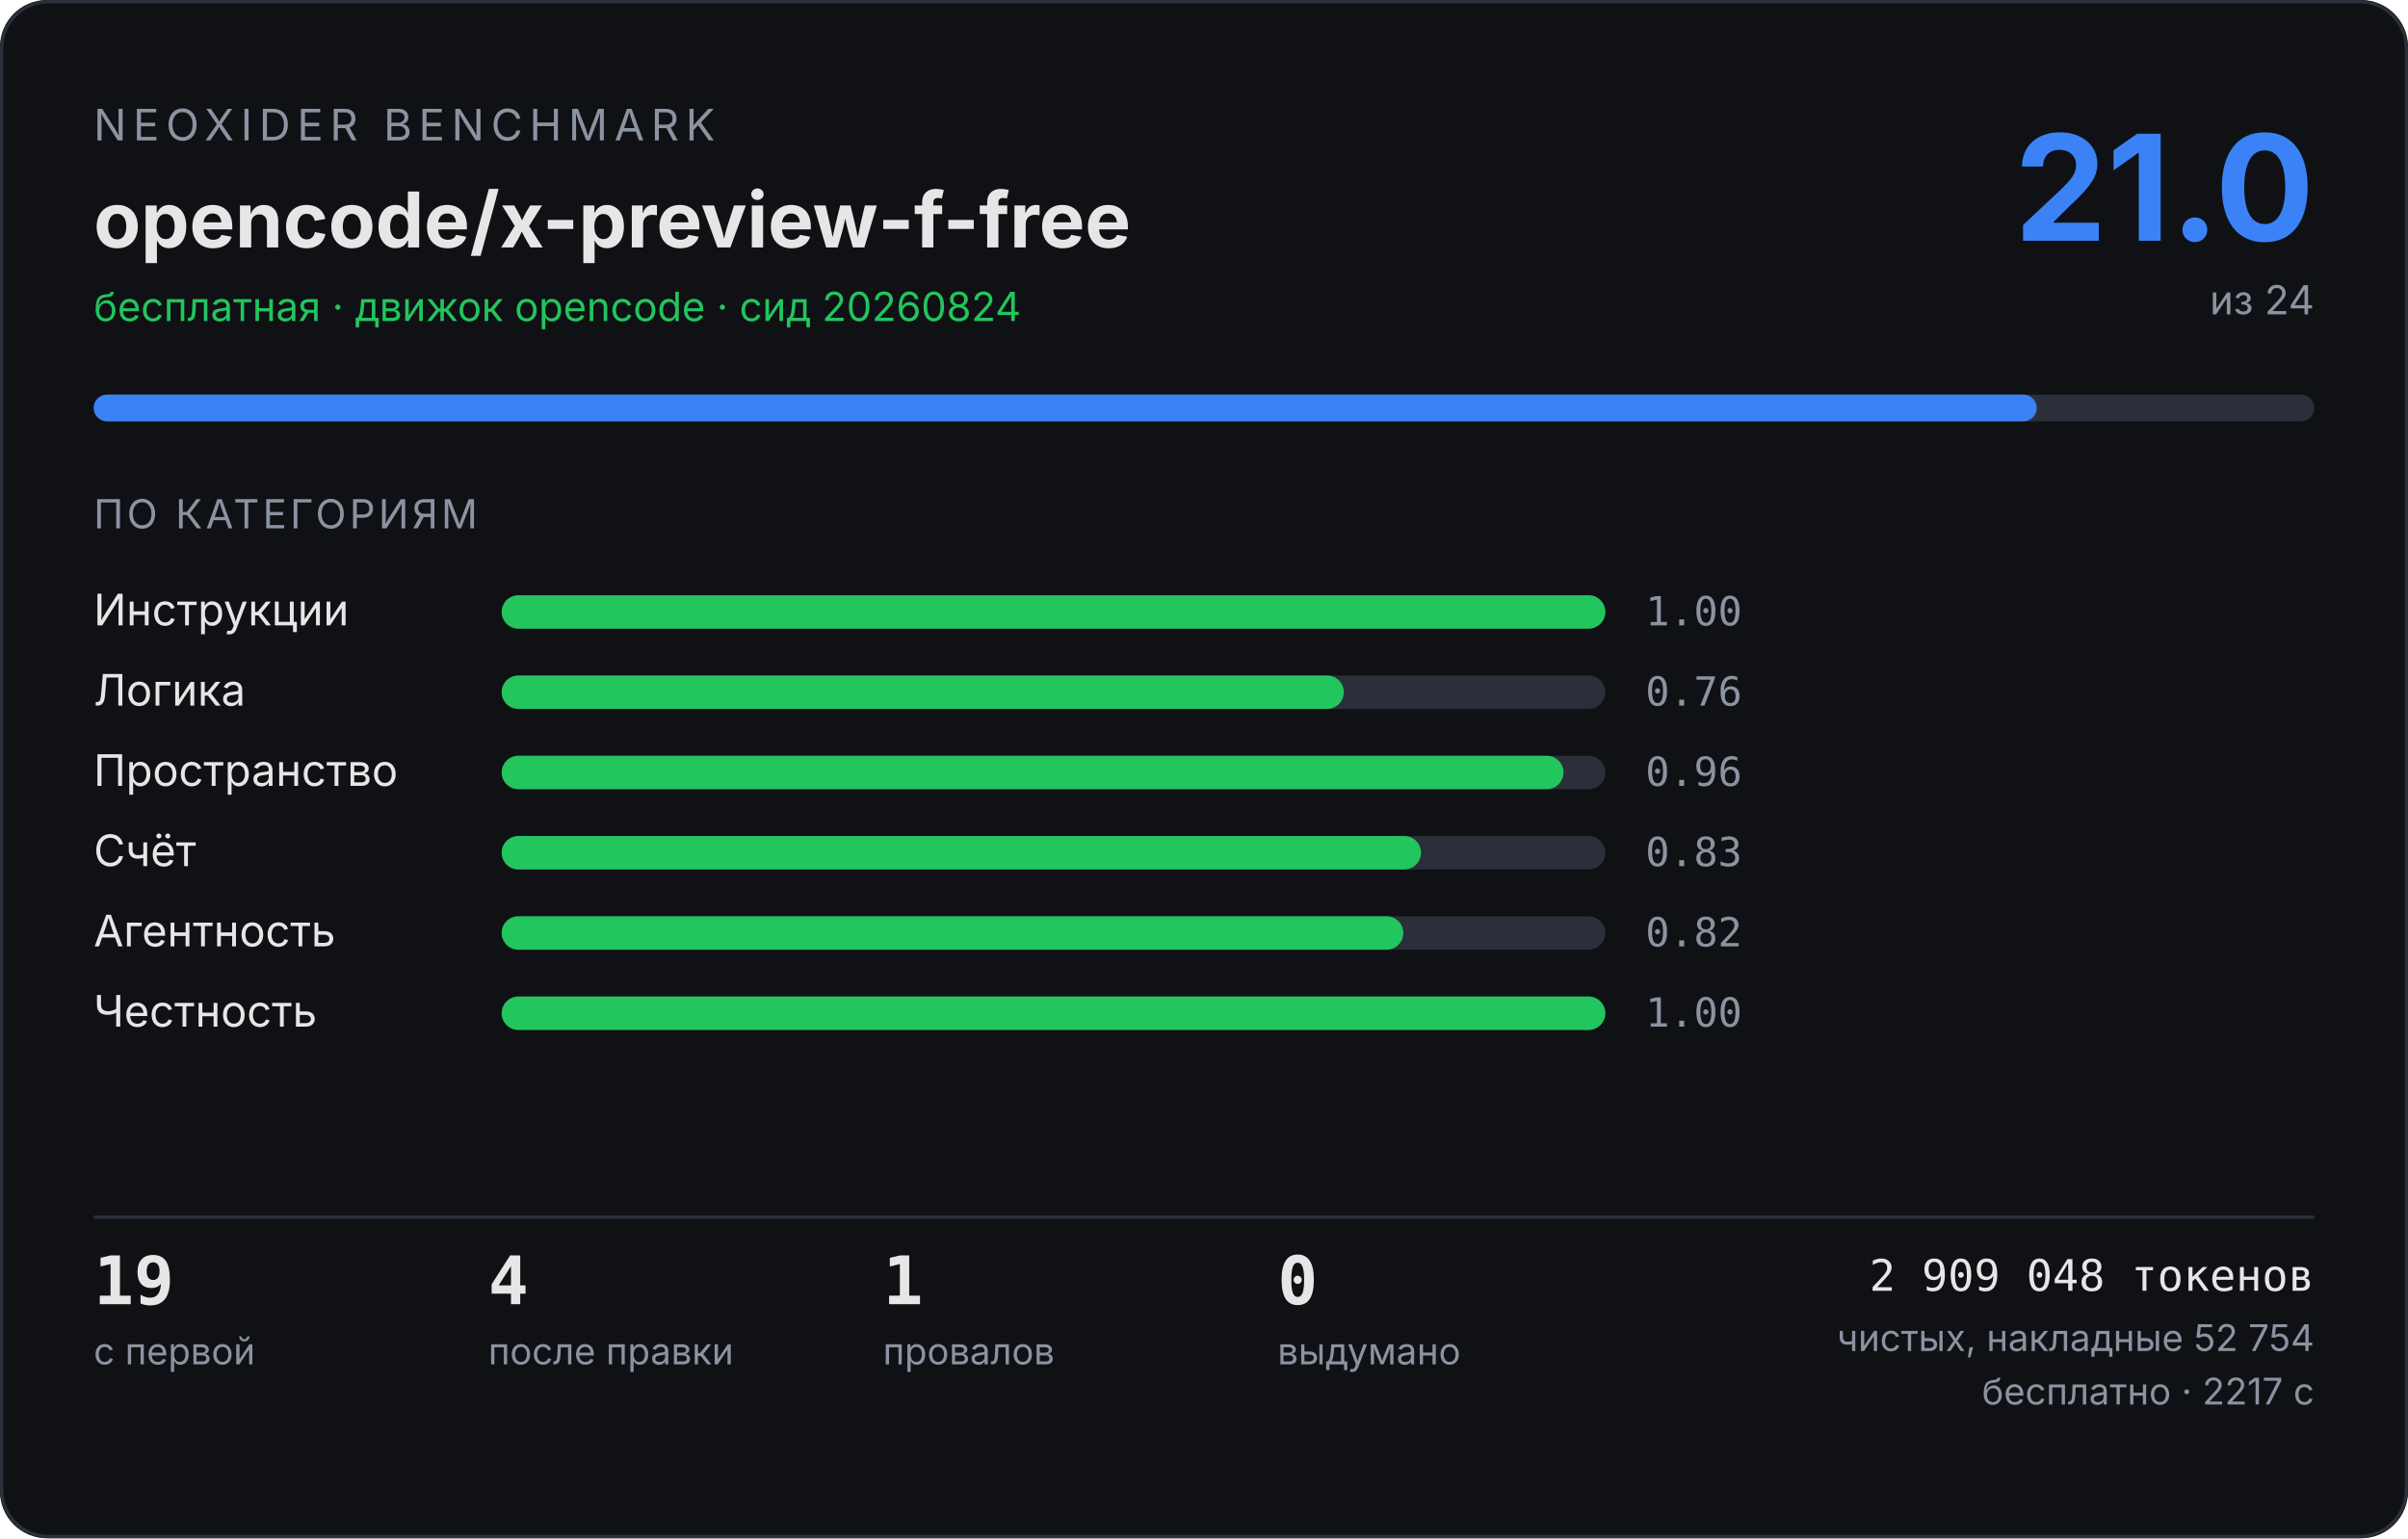
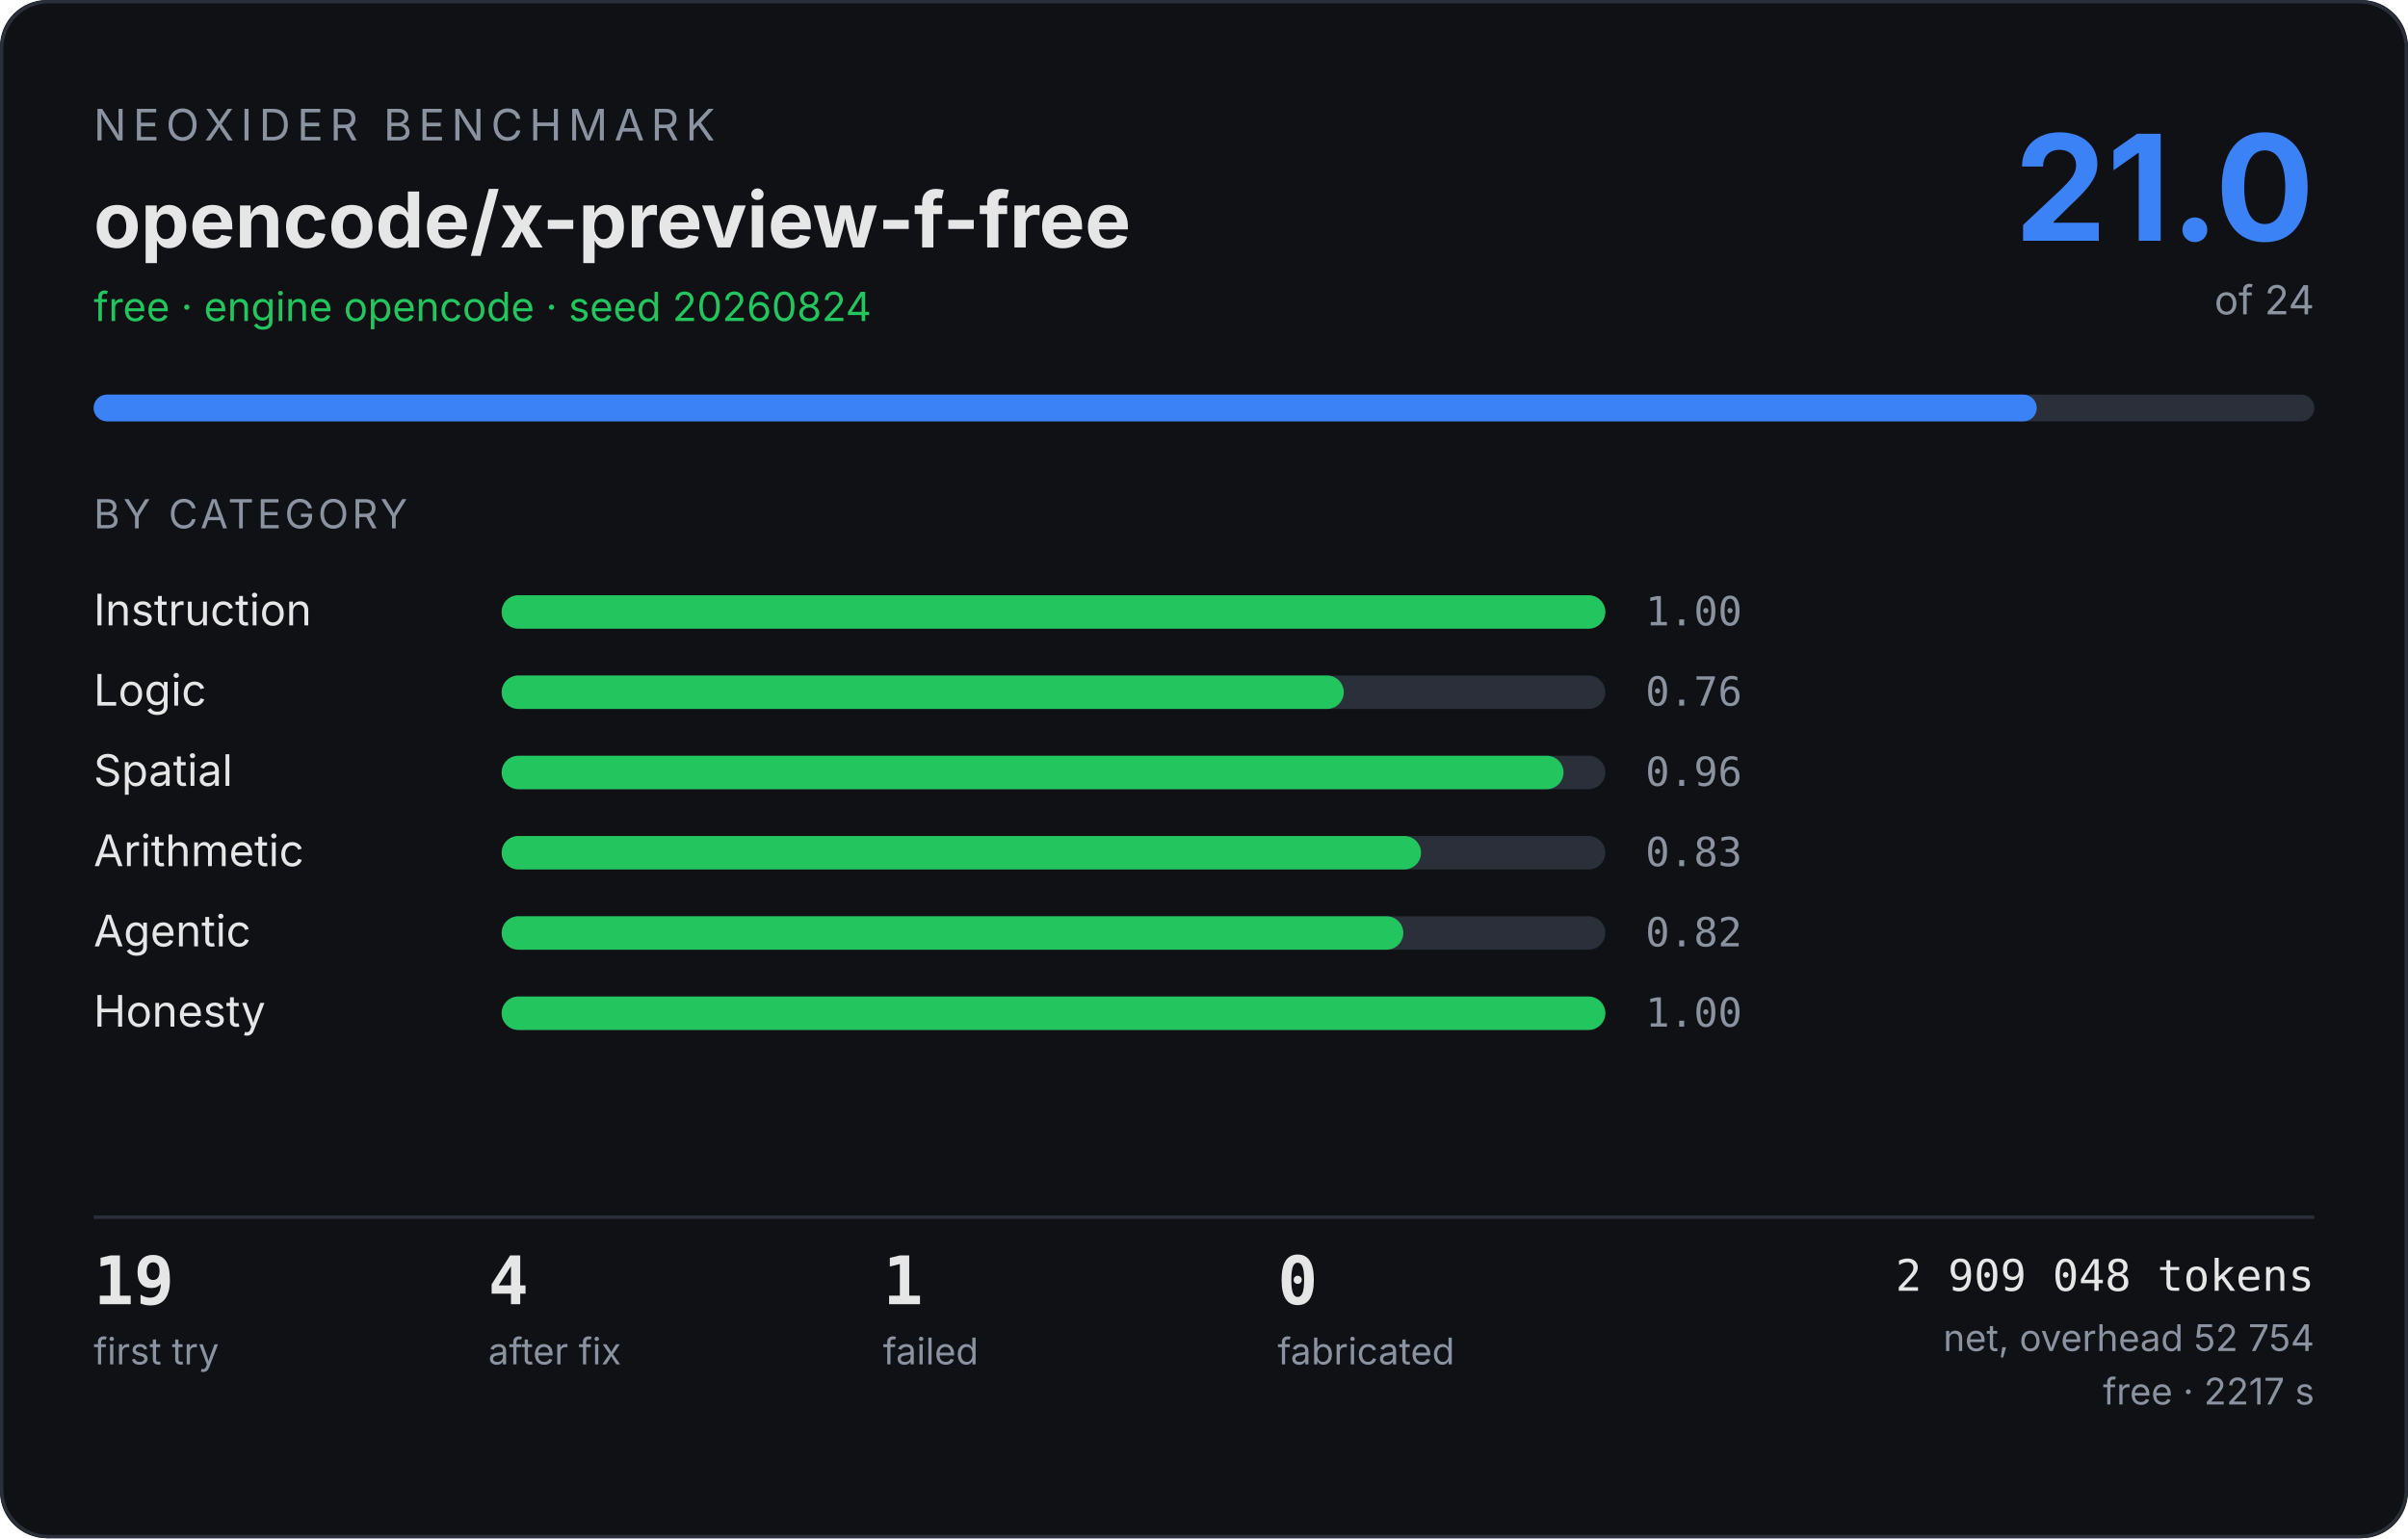
<svg xmlns="http://www.w3.org/2000/svg" width="720" height="460" viewBox="0 0 720 460" font-family="system-ui,-apple-system,Segoe UI,sans-serif">
  <rect width="720" height="460" rx="14" fill="#0f1115" />
  <rect x="0.5" y="0.5" width="719" height="459" rx="14" fill="none" stroke="#2a2f3a" />
  <text x="28" y="42" fill="#8b93a1" font-size="13" letter-spacing="2">NEOXIDER BENCHMARK</text>
  <text x="28" y="74" fill="#e6e6e6" font-size="23" font-weight="700">opencode/x-preview-f-free</text>
-   <text x="28" y="96" fill="#22c55e" font-size="12">бесплатная · движок opencode · сид 20260824</text>
+   <text x="28" y="96" fill="#22c55e" font-size="12">free · engine opencode · seed 20260824</text>
  <text x="692" y="72" text-anchor="end" fill="#3b82f6" font-size="44" font-weight="700">21.0</text>
-   <text x="692" y="94" text-anchor="end" fill="#8b93a1" font-size="12">из 24</text>
+   <text x="692" y="94" text-anchor="end" fill="#8b93a1" font-size="12">of 24</text>
  <rect x="28" y="118" width="664" height="8" rx="4" fill="#2a2f3a" />
  <rect x="28" y="118" width="581.0" height="8" rx="4" fill="#3b82f6" />
-   <text x="28" y="158" fill="#8b93a1" font-size="12" letter-spacing="1">ПО КАТЕГОРИЯМ</text>
-   <text x="28" y="187" fill="#e6e6e6" font-size="13">Инструкции</text>
+   <text x="28" y="158" fill="#8b93a1" font-size="12" letter-spacing="1">BY CATEGORY</text>
+   <text x="28" y="187" fill="#e6e6e6" font-size="13">Instruction</text>
  <rect x="150" y="178" width="330" height="10" rx="5" fill="#2a2f3a" />
  <rect x="150" y="178" width="330.0" height="10" rx="5" fill="#22c55e" />
  <text x="492" y="187" fill="#8b93a1" font-size="12" font-family="ui-monospace,Consolas,monospace">1.00</text>
-   <text x="28" y="211" fill="#e6e6e6" font-size="13">Логика</text>
+   <text x="28" y="211" fill="#e6e6e6" font-size="13">Logic</text>
  <rect x="150" y="202" width="330" height="10" rx="5" fill="#2a2f3a" />
  <rect x="150" y="202" width="251.8" height="10" rx="5" fill="#22c55e" />
  <text x="492" y="211" fill="#8b93a1" font-size="12" font-family="ui-monospace,Consolas,monospace">0.76</text>
-   <text x="28" y="235" fill="#e6e6e6" font-size="13">Пространство</text>
+   <text x="28" y="235" fill="#e6e6e6" font-size="13">Spatial</text>
  <rect x="150" y="226" width="330" height="10" rx="5" fill="#2a2f3a" />
  <rect x="150" y="226" width="317.5" height="10" rx="5" fill="#22c55e" />
  <text x="492" y="235" fill="#8b93a1" font-size="12" font-family="ui-monospace,Consolas,monospace">0.96</text>
-   <text x="28" y="259" fill="#e6e6e6" font-size="13">Счёт</text>
+   <text x="28" y="259" fill="#e6e6e6" font-size="13">Arithmetic</text>
  <rect x="150" y="250" width="330" height="10" rx="5" fill="#2a2f3a" />
  <rect x="150" y="250" width="274.9" height="10" rx="5" fill="#22c55e" />
  <text x="492" y="259" fill="#8b93a1" font-size="12" font-family="ui-monospace,Consolas,monospace">0.83</text>
-   <text x="28" y="283" fill="#e6e6e6" font-size="13">Агентность</text>
+   <text x="28" y="283" fill="#e6e6e6" font-size="13">Agentic</text>
  <rect x="150" y="274" width="330" height="10" rx="5" fill="#2a2f3a" />
  <rect x="150" y="274" width="269.6" height="10" rx="5" fill="#22c55e" />
  <text x="492" y="283" fill="#8b93a1" font-size="12" font-family="ui-monospace,Consolas,monospace">0.82</text>
-   <text x="28" y="307" fill="#e6e6e6" font-size="13">Честность</text>
+   <text x="28" y="307" fill="#e6e6e6" font-size="13">Honesty</text>
  <rect x="150" y="298" width="330" height="10" rx="5" fill="#2a2f3a" />
  <rect x="150" y="298" width="330.0" height="10" rx="5" fill="#22c55e" />
  <text x="492" y="307" fill="#8b93a1" font-size="12" font-family="ui-monospace,Consolas,monospace">1.00</text>
  <line x1="28" y1="364" x2="692" y2="364" stroke="#2a2f3a" />
  <text x="28" y="390" fill="#e6e6e6" font-size="20" font-weight="700" font-family="ui-monospace,Consolas,monospace">19</text>
-   <text x="28" y="408" fill="#8b93a1" font-size="11">с первой</text>
+   <text x="28" y="408" fill="#8b93a1" font-size="11">first try</text>
  <text x="146" y="390" fill="#e6e6e6" font-size="20" font-weight="700" font-family="ui-monospace,Consolas,monospace">4</text>
-   <text x="146" y="408" fill="#8b93a1" font-size="11">после правки</text>
+   <text x="146" y="408" fill="#8b93a1" font-size="11">after fix</text>
  <text x="264" y="390" fill="#e6e6e6" font-size="20" font-weight="700" font-family="ui-monospace,Consolas,monospace">1</text>
-   <text x="264" y="408" fill="#8b93a1" font-size="11">провалов</text>
+   <text x="264" y="408" fill="#8b93a1" font-size="11">failed</text>
  <text x="382" y="390" fill="#e6e6e6" font-size="20" font-weight="700" font-family="ui-monospace,Consolas,monospace">0</text>
-   <text x="382" y="408" fill="#8b93a1" font-size="11">выдумано</text>
-   <text x="692" y="386" text-anchor="end" fill="#e6e6e6" font-size="13" font-family="ui-monospace,Consolas,monospace">2 909 048 токенов</text>
-   <text x="692" y="404" text-anchor="end" fill="#8b93a1" font-size="11">чистых, накладные 52 754</text>
-   <text x="692" y="420" text-anchor="end" fill="#8b93a1" font-size="11">бесплатно · 2217 c</text>
+   <text x="382" y="408" fill="#8b93a1" font-size="11">fabricated</text>
+   <text x="692" y="386" text-anchor="end" fill="#e6e6e6" font-size="13" font-family="ui-monospace,Consolas,monospace">2 909 048 tokens</text>
+   <text x="692" y="404" text-anchor="end" fill="#8b93a1" font-size="11">net, overhead 52 754</text>
+   <text x="692" y="420" text-anchor="end" fill="#8b93a1" font-size="11">free · 2217 s</text>
</svg>
